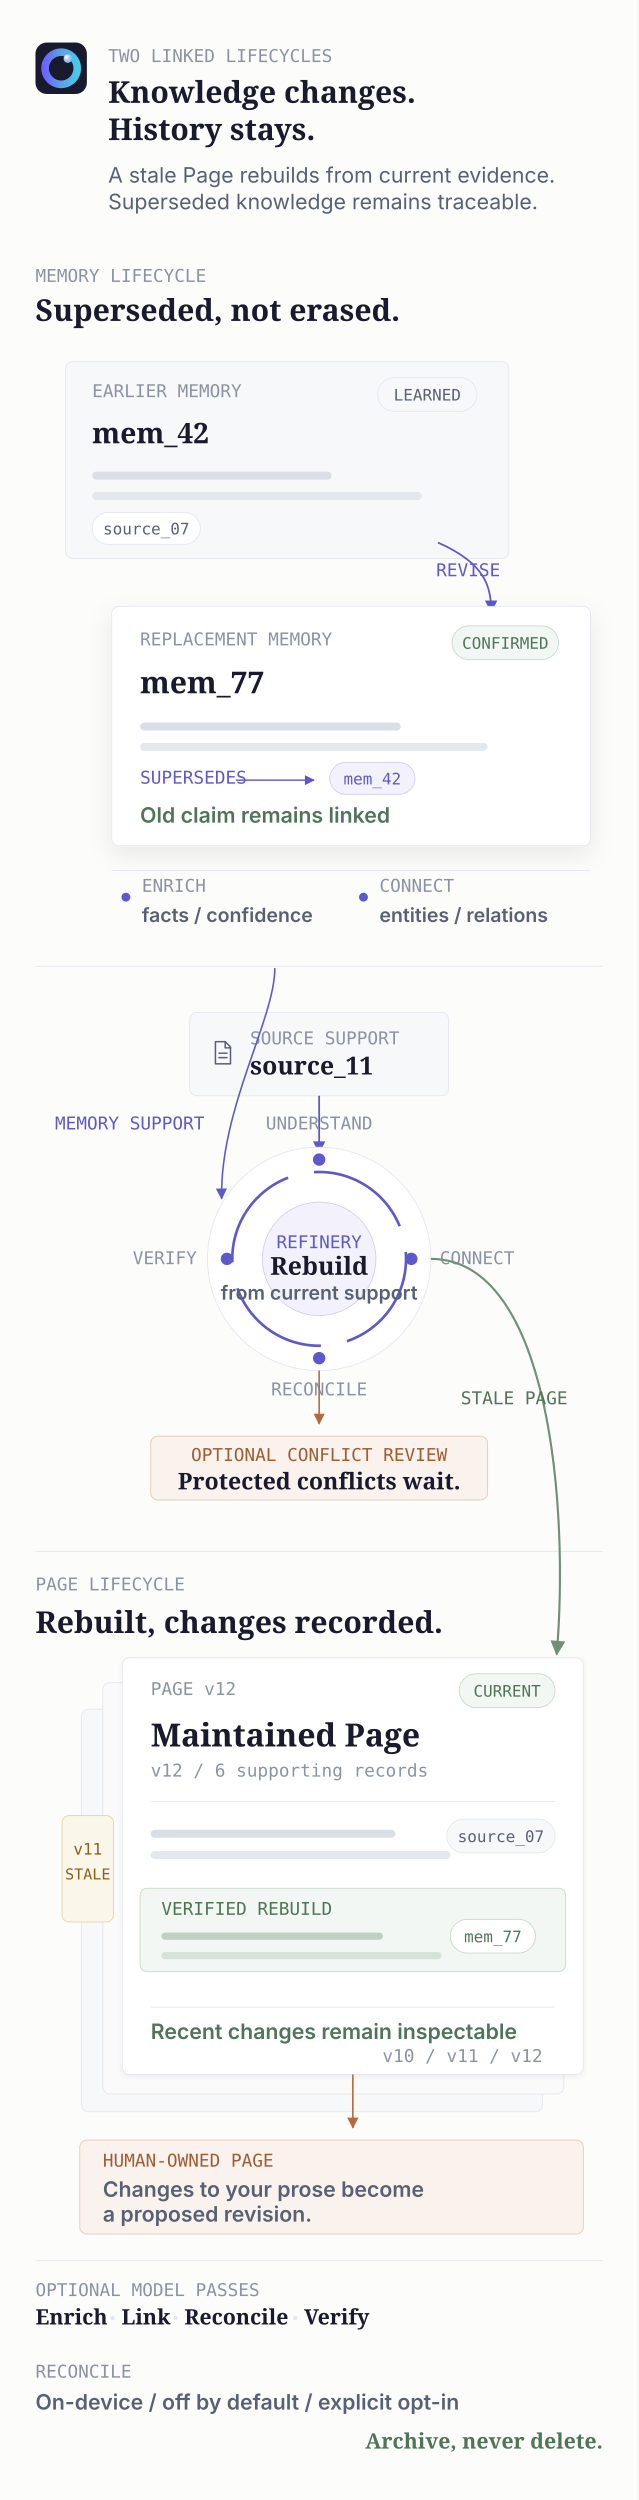
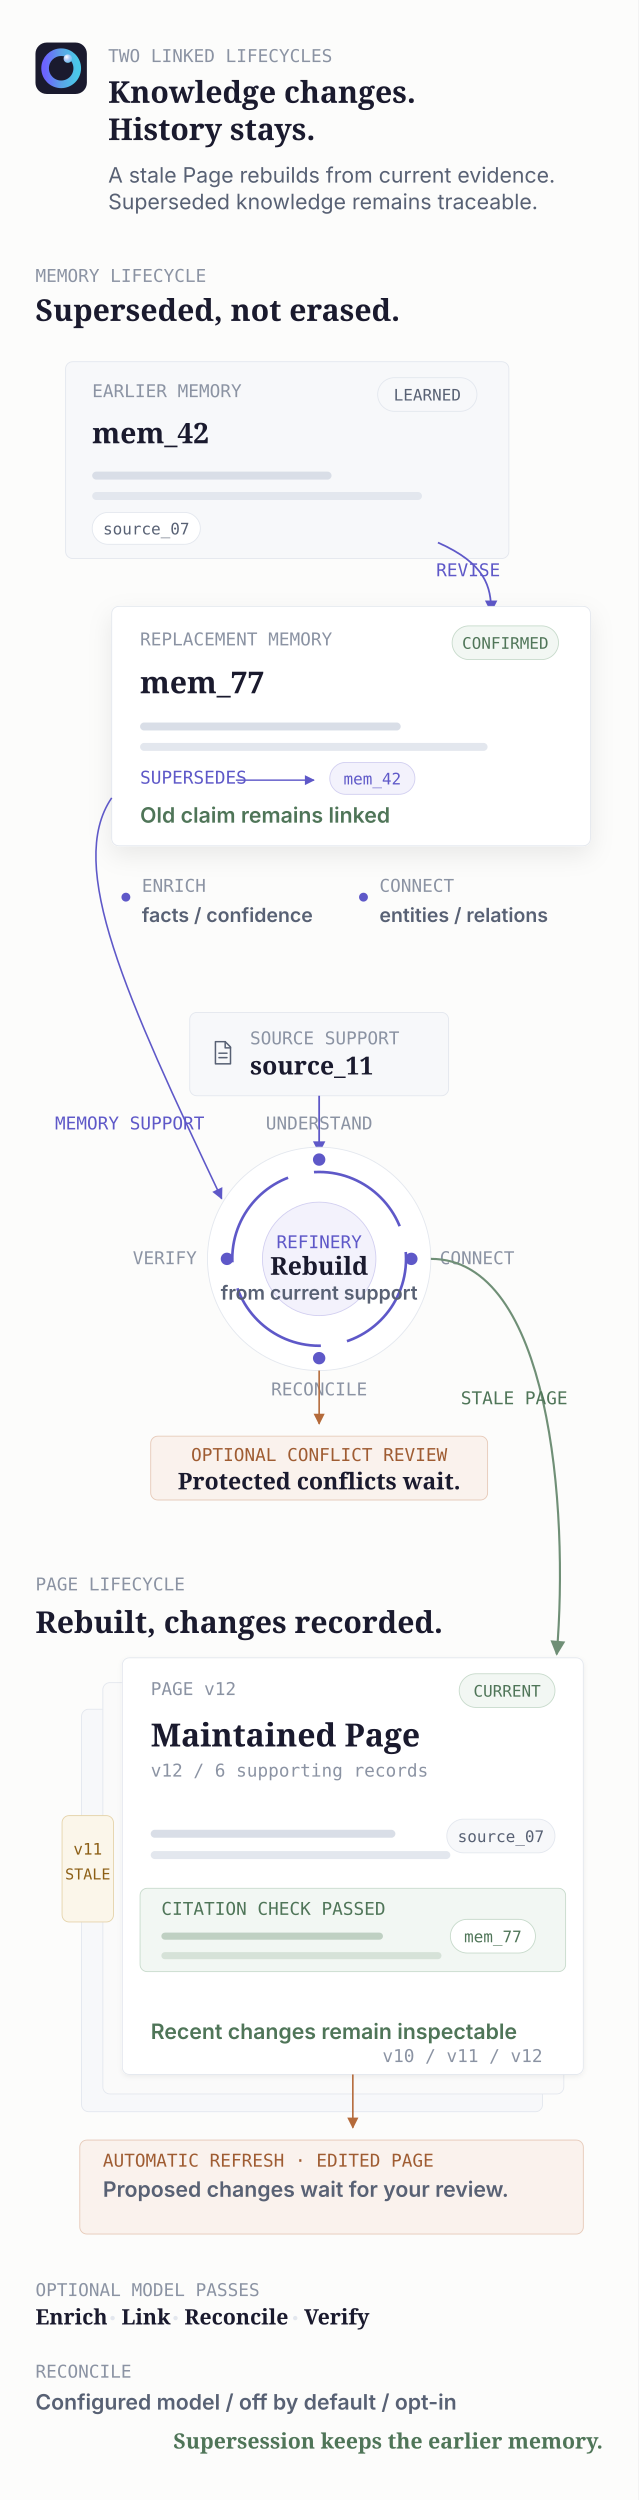
<svg xmlns="http://www.w3.org/2000/svg" width="720" height="2820" viewBox="0 0 720 2820" role="img" aria-labelledby="title desc">
  <style>text { font-kerning: normal; }</style>
  <rect width="720" height="2820" fill="#FCFCFB" />
  <g transform="translate(40 48) scale(0.1132812)">
    <rect width="512" height="512" rx="112" fill="#1A1A2E" />
    <circle cx="256" cy="256" r="160" fill="none" stroke="url(#lifecycle-en-mobile-ring)" stroke-width="76" />
    <circle cx="322" cy="160" r="42" fill="url(#lifecycle-en-mobile-orb)" />
  </g>
  <g data-fit-region="lifecycle-en-mobile-heading" data-fit-x="122" data-fit-y="44" data-fit-width="558" data-fit-height="210" data-check-overlap="false">
-     <text x="122" y="70" font-family="&quot;JetBrains Mono&quot;, ui-monospace, monospace" font-size="20" font-weight="500" fill="#8B93A3" text-anchor="start">TWO LINKED LIFECYCLES</text>
-     <text x="122" y="116" font-family="&quot;Fraunces&quot;, Georgia, serif" font-size="34" font-weight="600" fill="#1A1A2E" text-anchor="start">Knowledge changes.</text>
-     <text x="122" y="158" font-family="&quot;Fraunces&quot;, Georgia, serif" font-size="34" font-weight="600" fill="#1A1A2E" text-anchor="start">History stays.</text>
-     <text x="122" y="206" font-family="&quot;Instrument Sans&quot;, -apple-system, BlinkMacSystemFont, sans-serif" font-size="24" font-weight="400" fill="#586174" text-anchor="start">A stale Page rebuilds from current evidence.</text>
-     <text x="122" y="236" font-family="&quot;Instrument Sans&quot;, -apple-system, BlinkMacSystemFont, sans-serif" font-size="24" font-weight="400" fill="#586174" text-anchor="start">Superseded knowledge remains traceable.</text>
+     <text x="122" y="70" font-family="'JetBrains Mono', monospace" font-size="20" font-weight="500" fill="#8B93A3" text-anchor="start">TWO LINKED LIFECYCLES</text>
+     <text x="122" y="116" font-family="'Fraunces', Georgia, serif" font-size="34" font-weight="600" fill="#1A1A2E" text-anchor="start">Knowledge changes.</text>
+     <text x="122" y="158" font-family="'Fraunces', Georgia, serif" font-size="34" font-weight="600" fill="#1A1A2E" text-anchor="start">History stays.</text>
+     <text x="122" y="206" font-family="'Instrument Sans', -apple-system, sans-serif" font-size="24" font-weight="400" fill="#586174" text-anchor="start">A stale Page rebuilds from current evidence.</text>
+     <text x="122" y="236" font-family="'Instrument Sans', -apple-system, sans-serif" font-size="24" font-weight="400" fill="#586174" text-anchor="start">Superseded knowledge remains traceable.</text>
  </g>
  <g data-fit-region="lifecycle-en-mobile-memory-object" data-fit-x="40" data-fit-y="286" data-fit-width="640" data-fit-height="800" data-check-overlap="false">
-     <text x="40" y="318" font-family="&quot;JetBrains Mono&quot;, ui-monospace, monospace" font-size="20" font-weight="500" fill="#8B93A3" text-anchor="start">MEMORY LIFECYCLE</text>
-     <text x="40" y="362" font-family="&quot;Fraunces&quot;, Georgia, serif" font-size="34" font-weight="600" fill="#1A1A2E" text-anchor="start">Superseded, not erased.</text>
+     <text x="40" y="318" font-family="'JetBrains Mono', monospace" font-size="20" font-weight="500" fill="#8B93A3" text-anchor="start">MEMORY LIFECYCLE</text>
+     <text x="40" y="362" font-family="'Fraunces', Georgia, serif" font-size="34" font-weight="600" fill="#1A1A2E" text-anchor="start">Superseded, not erased.</text>
    <rect x="74" y="408" width="500" height="222" rx="8" fill="#F7F8FA" stroke="#E3E7EE" />
-     <text x="104" y="448" font-family="&quot;JetBrains Mono&quot;, ui-monospace, monospace" font-size="20" font-weight="500" fill="#8B93A3" text-anchor="start">EARLIER MEMORY</text>
+     <text x="104" y="448" font-family="'JetBrains Mono', monospace" font-size="20" font-weight="500" fill="#8B93A3" text-anchor="start">EARLIER MEMORY</text>
    <g>
      <rect x="426" y="426" width="112" height="38" rx="19" fill="#F7F8FA" stroke="#E3E7EE" />
-       <text x="482" y="451.84" font-family="&quot;JetBrains Mono&quot;, ui-monospace, monospace" font-size="18" font-weight="500" fill="#586174" text-anchor="middle">LEARNED</text>
+       <text x="482" y="451.84" font-family="'JetBrains Mono', monospace" font-size="18" font-weight="500" fill="#586174" text-anchor="middle">LEARNED</text>
    </g>
-     <text x="104" y="500" font-family="&quot;Fraunces&quot;, Georgia, serif" font-size="32" font-weight="600" fill="#1A1A2E" text-anchor="start">mem_42</text>
+     <text x="104" y="500" font-family="'Fraunces', Georgia, serif" font-size="32" font-weight="600" fill="#1A1A2E" text-anchor="start">mem_42</text>
    <rect x="104" y="532" width="270" height="9" rx="4.5" fill="#D9DEE7" />
    <rect x="104" y="555" width="372" height="9" rx="4.5" fill="#E3E7EE" />
    <g>
      <rect x="104" y="578" width="122" height="36" rx="18" fill="#FFFFFF" stroke="#E3E7EE" />
-       <text x="165" y="602.84" font-family="&quot;JetBrains Mono&quot;, ui-monospace, monospace" font-size="18" font-weight="500" fill="#586174" text-anchor="middle">source_07</text>
+       <text x="165" y="602.84" font-family="'JetBrains Mono', monospace" font-size="18" font-weight="500" fill="#586174" text-anchor="middle">source_07</text>
    </g>
    <path d="M494 612 C548 636 554 662 554 690" fill="none" stroke="#5E58C8" stroke-width="2" marker-end="url(#lifecycle-en-mobile-arrow)" />
-     <text x="492" y="650" font-family="&quot;JetBrains Mono&quot;, ui-monospace, monospace" font-size="20" font-weight="500" fill="#5E58C8" text-anchor="start">REVISE</text>
+     <text x="492" y="650" font-family="'JetBrains Mono', monospace" font-size="20" font-weight="500" fill="#5E58C8" text-anchor="start">REVISE</text>
    <g filter="url(#lifecycle-en-mobile-card-shadow)">
      <rect x="126" y="684" width="540" height="270" rx="8" fill="#FFFFFF" stroke="#E3E7EE" />
    </g>
-     <text x="158" y="728" font-family="&quot;JetBrains Mono&quot;, ui-monospace, monospace" font-size="20" font-weight="500" fill="#8B93A3" text-anchor="start">REPLACEMENT MEMORY</text>
+     <text x="158" y="728" font-family="'JetBrains Mono', monospace" font-size="20" font-weight="500" fill="#8B93A3" text-anchor="start">REPLACEMENT MEMORY</text>
    <g>
      <rect x="510" y="706" width="120" height="38" rx="19" fill="#F2F7F3" stroke="#C7DACB" />
-       <text x="570" y="731.84" font-family="&quot;JetBrains Mono&quot;, ui-monospace, monospace" font-size="18" font-weight="500" fill="#4F7558" text-anchor="middle">CONFIRMED</text>
+       <text x="570" y="731.84" font-family="'JetBrains Mono', monospace" font-size="18" font-weight="500" fill="#4F7558" text-anchor="middle">CONFIRMED</text>
    </g>
-     <text x="158" y="782" font-family="&quot;Fraunces&quot;, Georgia, serif" font-size="34" font-weight="600" fill="#1A1A2E" text-anchor="start">mem_77</text>
+     <text x="158" y="782" font-family="'Fraunces', Georgia, serif" font-size="34" font-weight="600" fill="#1A1A2E" text-anchor="start">mem_77</text>
    <rect x="158" y="815" width="294" height="9" rx="4.5" fill="#D9DEE7" />
    <rect x="158" y="838" width="392" height="9" rx="4.5" fill="#E3E7EE" />
-     <text x="158" y="884" font-family="&quot;JetBrains Mono&quot;, ui-monospace, monospace" font-size="20" font-weight="500" fill="#5E58C8" text-anchor="start">SUPERSEDES</text>
+     <text x="158" y="884" font-family="'JetBrains Mono', monospace" font-size="20" font-weight="500" fill="#5E58C8" text-anchor="start">SUPERSEDES</text>
    <path d="M266 880 H354" stroke="#5E58C8" stroke-width="1.6" marker-end="url(#lifecycle-en-mobile-arrow)" />
    <g>
      <rect x="372" y="860" width="96" height="36" rx="18" fill="#F3F2FC" stroke="#D2CFF0" />
-       <text x="420" y="884.84" font-family="&quot;JetBrains Mono&quot;, ui-monospace, monospace" font-size="18" font-weight="500" fill="#5E58C8" text-anchor="middle">mem_42</text>
+       <text x="420" y="884.84" font-family="'JetBrains Mono', monospace" font-size="18" font-weight="500" fill="#5E58C8" text-anchor="middle">mem_42</text>
    </g>
-     <text x="158" y="928" font-family="&quot;Instrument Sans&quot;, -apple-system, BlinkMacSystemFont, sans-serif" font-size="24" font-weight="600" fill="#4F7558" text-anchor="start">Old claim remains linked</text>
-     <line x1="126" y1="982" x2="666" y2="982" stroke="#E3E7EE" />
+     <text x="158" y="928" font-family="'Instrument Sans', -apple-system, sans-serif" font-size="24" font-weight="600" fill="#4F7558" text-anchor="start">Old claim remains linked</text>
    <circle cx="142" cy="1012" r="5" fill="#5E58C8" />
-     <text x="160" y="1006" font-family="&quot;JetBrains Mono&quot;, ui-monospace, monospace" font-size="20" font-weight="500" fill="#8B93A3" text-anchor="start">ENRICH</text>
-     <text x="160" y="1040" font-family="&quot;Instrument Sans&quot;, -apple-system, BlinkMacSystemFont, sans-serif" font-size="22" font-weight="600" fill="#586174" text-anchor="start">facts / confidence</text>
+     <text x="160" y="1006" font-family="'JetBrains Mono', monospace" font-size="20" font-weight="500" fill="#8B93A3" text-anchor="start">ENRICH</text>
+     <text x="160" y="1040" font-family="'Instrument Sans', -apple-system, sans-serif" font-size="22" font-weight="600" fill="#586174" text-anchor="start">facts / confidence</text>
    <circle cx="410" cy="1012" r="5" fill="#5E58C8" />
-     <text x="428" y="1006" font-family="&quot;JetBrains Mono&quot;, ui-monospace, monospace" font-size="20" font-weight="500" fill="#8B93A3" text-anchor="start">CONNECT</text>
-     <text x="428" y="1040" font-family="&quot;Instrument Sans&quot;, -apple-system, BlinkMacSystemFont, sans-serif" font-size="22" font-weight="600" fill="#586174" text-anchor="start">entities / relations</text>
+     <text x="428" y="1006" font-family="'JetBrains Mono', monospace" font-size="20" font-weight="500" fill="#8B93A3" text-anchor="start">CONNECT</text>
+     <text x="428" y="1040" font-family="'Instrument Sans', -apple-system, sans-serif" font-size="22" font-weight="600" fill="#586174" text-anchor="start">entities / relations</text>
  </g>
  <g data-fit-region="lifecycle-en-mobile-refinery" data-fit-x="40" data-fit-y="1090" data-fit-width="640" data-fit-height="630" data-check-overlap="false">
-     <line x1="40" y1="1090" x2="680" y2="1090" stroke="#E3E7EE" />
    <rect x="214" y="1142" width="292" height="94" rx="8" fill="#F7F8FA" stroke="#E3E7EE" />
    <g fill="none" stroke="#586174" stroke-width="1.7" stroke-linecap="round" stroke-linejoin="round">
      <path d="M243 1175h11l6 6v19H243z" />
      <path d="M254 1175v7h6" />
      <path d="M247 1188h9M247 1193h9" />
    </g>
-     <text x="282" y="1178" font-family="&quot;JetBrains Mono&quot;, ui-monospace, monospace" font-size="20" font-weight="500" fill="#8B93A3" text-anchor="start">SOURCE SUPPORT</text>
-     <text x="282" y="1212" font-family="&quot;Fraunces&quot;, Georgia, serif" font-size="28" font-weight="600" fill="#1A1A2E" text-anchor="start">source_11</text>
+     <text x="282" y="1178" font-family="'JetBrains Mono', monospace" font-size="20" font-weight="500" fill="#8B93A3" text-anchor="start">SOURCE SUPPORT</text>
+     <text x="282" y="1212" font-family="'Fraunces', Georgia, serif" font-size="28" font-weight="600" fill="#1A1A2E" text-anchor="start">source_11</text>
    <path d="M360 1236 V1300" fill="none" stroke="#5E58C8" stroke-width="2" marker-end="url(#lifecycle-en-mobile-arrow)" />
-     <path d="M310 1092 C310 1150 248 1250 250 1352" fill="none" stroke="#5E58C8" stroke-width="1.8" marker-end="url(#lifecycle-en-mobile-arrow)" />
-     <text x="62" y="1274" font-family="&quot;JetBrains Mono&quot;, ui-monospace, monospace" font-size="20" font-weight="500" fill="#5E58C8" text-anchor="start">MEMORY SUPPORT</text>
+     <path d="M126 900 C74 976 142 1124 250 1352" fill="none" stroke="#5E58C8" stroke-width="1.8" marker-end="url(#lifecycle-en-mobile-arrow)" />
+     <text x="62" y="1274" font-family="'JetBrains Mono', monospace" font-size="20" font-weight="500" fill="#5E58C8" text-anchor="start">MEMORY SUPPORT</text>
    <circle cx="360" cy="1420" r="126" fill="#FFFFFF" stroke="#E3E7EE" />
    <circle cx="360" cy="1420" r="98" fill="none" stroke="#5E58C8" stroke-width="3" stroke-dasharray="122 30" />
    <circle cx="360" cy="1420" r="64" fill="#F3F2FC" stroke="#D2CFF0" />
-     <text x="360" y="1408" font-family="&quot;JetBrains Mono&quot;, ui-monospace, monospace" font-size="20" font-weight="500" fill="#5E58C8" text-anchor="middle">REFINERY</text>
-     <text x="360" y="1438" font-family="&quot;Fraunces&quot;, Georgia, serif" font-size="28" font-weight="600" fill="#1A1A2E" text-anchor="middle">Rebuild</text>
-     <text x="360" y="1466" font-family="&quot;Instrument Sans&quot;, -apple-system, BlinkMacSystemFont, sans-serif" font-size="22" font-weight="600" fill="#586174" text-anchor="middle">from current support</text>
+     <text x="360" y="1408" font-family="'JetBrains Mono', monospace" font-size="20" font-weight="500" fill="#5E58C8" text-anchor="middle">REFINERY</text>
+     <text x="360" y="1438" font-family="'Fraunces', Georgia, serif" font-size="28" font-weight="600" fill="#1A1A2E" text-anchor="middle">Rebuild</text>
+     <text x="360" y="1466" font-family="'Instrument Sans', -apple-system, sans-serif" font-size="22" font-weight="600" fill="#586174" text-anchor="middle">from current support</text>
    <circle cx="360" cy="1308" r="7" fill="#5E58C8" />
    <circle cx="464" cy="1420" r="7" fill="#5E58C8" />
    <circle cx="360" cy="1532" r="7" fill="#5E58C8" />
    <circle cx="256" cy="1420" r="7" fill="#5E58C8" />
-     <text x="360" y="1274" font-family="&quot;JetBrains Mono&quot;, ui-monospace, monospace" font-size="20" font-weight="500" fill="#8B93A3" text-anchor="middle">UNDERSTAND</text>
-     <text x="496" y="1426" font-family="&quot;JetBrains Mono&quot;, ui-monospace, monospace" font-size="20" font-weight="500" fill="#8B93A3" text-anchor="start">CONNECT</text>
-     <text x="360" y="1574" font-family="&quot;JetBrains Mono&quot;, ui-monospace, monospace" font-size="20" font-weight="500" fill="#8B93A3" text-anchor="middle">RECONCILE</text>
-     <text x="222" y="1426" font-family="&quot;JetBrains Mono&quot;, ui-monospace, monospace" font-size="20" font-weight="500" fill="#8B93A3" text-anchor="end">VERIFY</text>
+     <text x="360" y="1274" font-family="'JetBrains Mono', monospace" font-size="20" font-weight="500" fill="#8B93A3" text-anchor="middle">UNDERSTAND</text>
+     <text x="496" y="1426" font-family="'JetBrains Mono', monospace" font-size="20" font-weight="500" fill="#8B93A3" text-anchor="start">CONNECT</text>
+     <text x="360" y="1574" font-family="'JetBrains Mono', monospace" font-size="20" font-weight="500" fill="#8B93A3" text-anchor="middle">RECONCILE</text>
+     <text x="222" y="1426" font-family="'JetBrains Mono', monospace" font-size="20" font-weight="500" fill="#8B93A3" text-anchor="end">VERIFY</text>
    <path d="M360 1546 V1606" fill="none" stroke="#B46A3A" stroke-width="1.8" marker-end="url(#lifecycle-en-mobile-warm-arrow)" />
    <rect x="170" y="1620" width="380" height="72" rx="8" fill="#FAF2ED" stroke="#E6C9B8" />
-     <text x="360" y="1648" font-family="&quot;JetBrains Mono&quot;, ui-monospace, monospace" font-size="20" font-weight="500" fill="#9F5C32" text-anchor="middle">OPTIONAL CONFLICT REVIEW</text>
-     <text x="360" y="1680" font-family="&quot;Fraunces&quot;, Georgia, serif" font-size="26" font-weight="600" fill="#1A1A2E" text-anchor="middle">Protected conflicts wait.</text>
+     <text x="360" y="1648" font-family="'JetBrains Mono', monospace" font-size="20" font-weight="500" fill="#9F5C32" text-anchor="middle">OPTIONAL CONFLICT REVIEW</text>
+     <text x="360" y="1680" font-family="'Fraunces', Georgia, serif" font-size="26" font-weight="600" fill="#1A1A2E" text-anchor="middle">Protected conflicts wait.</text>
  </g>
  <g data-fit-region="lifecycle-en-mobile-page-object" data-fit-x="40" data-fit-y="1750" data-fit-width="640" data-fit-height="780" data-check-overlap="false">
-     <line x1="40" y1="1750" x2="680" y2="1750" stroke="#E3E7EE" />
-     <text x="40" y="1794" font-family="&quot;JetBrains Mono&quot;, ui-monospace, monospace" font-size="20" font-weight="500" fill="#8B93A3" text-anchor="start">PAGE LIFECYCLE</text>
-     <text x="40" y="1842" font-family="&quot;Fraunces&quot;, Georgia, serif" font-size="34" font-weight="600" fill="#1A1A2E" text-anchor="start">Rebuilt, changes recorded.</text>
+     <text x="40" y="1794" font-family="'JetBrains Mono', monospace" font-size="20" font-weight="500" fill="#8B93A3" text-anchor="start">PAGE LIFECYCLE</text>
+     <text x="40" y="1842" font-family="'Fraunces', Georgia, serif" font-size="34" font-weight="600" fill="#1A1A2E" text-anchor="start">Rebuilt, changes recorded.</text>
    <rect x="92" y="1928" width="520" height="454" rx="8" fill="#F7F8FA" stroke="#E3E7EE" />
    <rect x="116" y="1898" width="520" height="464" rx="8" fill="#FAFAFA" stroke="#E3E7EE" />
    <rect x="70" y="2048" width="58" height="120" rx="8" fill="#FBF6EA" stroke="#E5D3AA" />
-     <text x="99" y="2092" font-family="&quot;JetBrains Mono&quot;, ui-monospace, monospace" font-size="18" font-weight="500" fill="#8C5F16" text-anchor="middle">v11</text>
-     <text x="99" y="2120" font-family="&quot;JetBrains Mono&quot;, ui-monospace, monospace" font-size="17" font-weight="500" fill="#8C5F16" text-anchor="middle">STALE</text>
+     <text x="99" y="2092" font-family="'JetBrains Mono', monospace" font-size="18" font-weight="500" fill="#8C5F16" text-anchor="middle">v11</text>
+     <text x="99" y="2120" font-family="'JetBrains Mono', monospace" font-size="17" font-weight="500" fill="#8C5F16" text-anchor="middle">STALE</text>
    <g filter="url(#lifecycle-en-mobile-page-shadow)">
      <rect x="138" y="1870" width="520" height="470" rx="8" fill="#FFFFFF" stroke="#E3E7EE" />
    </g>
-     <text x="170" y="1912" font-family="&quot;JetBrains Mono&quot;, ui-monospace, monospace" font-size="20" font-weight="500" fill="#8B93A3" text-anchor="start">PAGE v12</text>
+     <text x="170" y="1912" font-family="'JetBrains Mono', monospace" font-size="20" font-weight="500" fill="#8B93A3" text-anchor="start">PAGE v12</text>
    <g>
      <rect x="518" y="1888" width="108" height="38" rx="19" fill="#F2F7F3" stroke="#C7DACB" />
-       <text x="572" y="1913.84" font-family="&quot;JetBrains Mono&quot;, ui-monospace, monospace" font-size="18" font-weight="500" fill="#4F7558" text-anchor="middle">CURRENT</text>
+       <text x="572" y="1913.84" font-family="'JetBrains Mono', monospace" font-size="18" font-weight="500" fill="#4F7558" text-anchor="middle">CURRENT</text>
    </g>
-     <text x="170" y="1970" font-family="&quot;Fraunces&quot;, Georgia, serif" font-size="36" font-weight="600" fill="#1A1A2E" text-anchor="start">Maintained Page</text>
-     <text x="170" y="2004" font-family="&quot;JetBrains Mono&quot;, ui-monospace, monospace" font-size="20" font-weight="500" fill="#8B93A3" text-anchor="start">v12 / 6 supporting records</text>
-     <line x1="170" y1="2032" x2="626" y2="2032" stroke="#E3E7EE" />
+     <text x="170" y="1970" font-family="'Fraunces', Georgia, serif" font-size="36" font-weight="600" fill="#1A1A2E" text-anchor="start">Maintained Page</text>
+     <text x="170" y="2004" font-family="'JetBrains Mono', monospace" font-size="20" font-weight="500" fill="#8B93A3" text-anchor="start">v12 / 6 supporting records</text>
    <rect x="170" y="2064" width="276" height="9" rx="4.5" fill="#D9DEE7" />
    <rect x="170" y="2088" width="338" height="9" rx="4.5" fill="#E3E7EE" />
    <g>
      <rect x="504" y="2052" width="122" height="38" rx="19" fill="#F7F8FA" stroke="#E3E7EE" />
-       <text x="565" y="2077.84" font-family="&quot;JetBrains Mono&quot;, ui-monospace, monospace" font-size="18" font-weight="500" fill="#586174" text-anchor="middle">source_07</text>
+       <text x="565" y="2077.84" font-family="'JetBrains Mono', monospace" font-size="18" font-weight="500" fill="#586174" text-anchor="middle">source_07</text>
    </g>
    <rect x="158" y="2130" width="480" height="94" rx="8" fill="#F2F7F3" stroke="#C7DACB" />
-     <text x="182" y="2160" font-family="&quot;JetBrains Mono&quot;, ui-monospace, monospace" font-size="20" font-weight="500" fill="#4F7558" text-anchor="start">VERIFIED REBUILD</text>
+     <text x="182" y="2160" font-family="'JetBrains Mono', monospace" font-size="20" font-weight="500" fill="#4F7558" text-anchor="start">CITATION CHECK PASSED</text>
    <rect x="182" y="2180" width="250" height="8" rx="4" fill="#BFD0C2" />
    <rect x="182" y="2202" width="316" height="8" rx="4" fill="#D6E2D8" />
    <g>
      <rect x="508" y="2165" width="96" height="38" rx="19" fill="#FFFFFF" stroke="#C7DACB" />
-       <text x="556" y="2190.84" font-family="&quot;JetBrains Mono&quot;, ui-monospace, monospace" font-size="18" font-weight="500" fill="#4F7558" text-anchor="middle">mem_77</text>
+       <text x="556" y="2190.84" font-family="'JetBrains Mono', monospace" font-size="18" font-weight="500" fill="#4F7558" text-anchor="middle">mem_77</text>
    </g>
-     <line x1="170" y1="2264" x2="626" y2="2264" stroke="#E3E7EE" />
-     <text x="170" y="2300" font-family="&quot;Instrument Sans&quot;, -apple-system, BlinkMacSystemFont, sans-serif" font-size="24" font-weight="600" fill="#4F7558" text-anchor="start">Recent changes remain inspectable</text>
-     <text x="612" y="2326" font-family="&quot;JetBrains Mono&quot;, ui-monospace, monospace" font-size="20" font-weight="500" fill="#8B93A3" text-anchor="end">v10 / v11 / v12</text>
+     <text x="170" y="2300" font-family="'Instrument Sans', -apple-system, sans-serif" font-size="24" font-weight="600" fill="#4F7558" text-anchor="start">Recent changes remain inspectable</text>
+     <text x="612" y="2326" font-family="'JetBrains Mono', monospace" font-size="20" font-weight="500" fill="#8B93A3" text-anchor="end">v10 / v11 / v12</text>
    <path d="M398 2340 V2400" fill="none" stroke="#B46A3A" stroke-width="1.8" marker-end="url(#lifecycle-en-mobile-warm-arrow)" />
    <rect x="90" y="2414" width="568" height="106" rx="8" fill="#FAF2ED" stroke="#E6C9B8" />
-     <text x="116" y="2444" font-family="&quot;JetBrains Mono&quot;, ui-monospace, monospace" font-size="20" font-weight="500" fill="#9F5C32" text-anchor="start">HUMAN-OWNED PAGE</text>
-     <text x="116" y="2478" font-family="&quot;Instrument Sans&quot;, -apple-system, BlinkMacSystemFont, sans-serif" font-size="24" font-weight="600" fill="#586174" text-anchor="start">Changes to your prose become</text>
-     <text x="116" y="2506" font-family="&quot;Instrument Sans&quot;, -apple-system, BlinkMacSystemFont, sans-serif" font-size="24" font-weight="600" fill="#586174" text-anchor="start">a proposed revision.</text>
+     <text x="116" y="2444" font-family="'JetBrains Mono', monospace" font-size="20" font-weight="500" fill="#9F5C32" text-anchor="start">AUTOMATIC REFRESH · EDITED PAGE</text>
+     <text x="116" y="2478" font-family="'Instrument Sans', -apple-system, sans-serif" font-size="24" font-weight="600" fill="#586174" text-anchor="start">Proposed changes wait for your review.</text>
  </g>
  <path d="M486 1420 C620 1420 642 1700 628 1866" fill="none" stroke="#6F8F76" stroke-width="2.4" marker-end="url(#lifecycle-en-mobile-sage-arrow)" />
-   <text x="580" y="1584" font-family="&quot;JetBrains Mono&quot;, ui-monospace, monospace" font-size="20" font-weight="500" fill="#4F7558" text-anchor="middle">STALE PAGE</text>
+   <text x="580" y="1584" font-family="'JetBrains Mono', monospace" font-size="20" font-weight="500" fill="#4F7558" text-anchor="middle">STALE PAGE</text>
  <g data-fit-region="lifecycle-en-mobile-footer" data-fit-x="40" data-fit-y="2550" data-fit-width="640" data-fit-height="220" data-check-overlap="false">
-     <line x1="40" y1="2550" x2="680" y2="2550" stroke="#E3E7EE" />
-     <text x="40" y="2590" font-family="&quot;JetBrains Mono&quot;, ui-monospace, monospace" font-size="20" font-weight="500" fill="#8B93A3" text-anchor="start">OPTIONAL MODEL PASSES</text>
-     <text x="40" y="2622" font-family="&quot;Fraunces&quot;, Georgia, serif" font-size="24" font-weight="600" fill="#1A1A2E" text-anchor="start">Enrich</text>
+     <text x="40" y="2590" font-family="'JetBrains Mono', monospace" font-size="20" font-weight="500" fill="#8B93A3" text-anchor="start">OPTIONAL MODEL PASSES</text>
+     <text x="40" y="2622" font-family="'Fraunces', Georgia, serif" font-size="24" font-weight="600" fill="#1A1A2E" text-anchor="start">Enrich</text>
    <circle cx="127" cy="2614.8" r="2.5" fill="#E3E7EE" />
-     <text x="137" y="2622" font-family="&quot;Fraunces&quot;, Georgia, serif" font-size="24" font-weight="600" fill="#1A1A2E" text-anchor="start">Link</text>
+     <text x="137" y="2622" font-family="'Fraunces', Georgia, serif" font-size="24" font-weight="600" fill="#1A1A2E" text-anchor="start">Link</text>
    <circle cx="198" cy="2614.8" r="2.5" fill="#E3E7EE" />
-     <text x="208" y="2622" font-family="&quot;Fraunces&quot;, Georgia, serif" font-size="24" font-weight="600" fill="#1A1A2E" text-anchor="start">Reconcile</text>
+     <text x="208" y="2622" font-family="'Fraunces', Georgia, serif" font-size="24" font-weight="600" fill="#1A1A2E" text-anchor="start">Reconcile</text>
    <circle cx="333" cy="2614.8" r="2.5" fill="#E3E7EE" />
-     <text x="343" y="2622" font-family="&quot;Fraunces&quot;, Georgia, serif" font-size="24" font-weight="600" fill="#1A1A2E" text-anchor="start">Verify</text>
-     <text x="40" y="2682" font-family="&quot;JetBrains Mono&quot;, ui-monospace, monospace" font-size="20" font-weight="500" fill="#8B93A3" text-anchor="start">RECONCILE</text>
-     <text x="40" y="2718" font-family="&quot;Instrument Sans&quot;, -apple-system, BlinkMacSystemFont, sans-serif" font-size="24" font-weight="600" fill="#586174" text-anchor="start">On-device / off by default / explicit opt-in</text>
-     <text x="680" y="2762" font-family="&quot;Fraunces&quot;, Georgia, serif" font-size="24" font-weight="600" fill="#4F7558" text-anchor="end">Archive, never delete.</text>
+     <text x="343" y="2622" font-family="'Fraunces', Georgia, serif" font-size="24" font-weight="600" fill="#1A1A2E" text-anchor="start">Verify</text>
+     <text x="40" y="2682" font-family="'JetBrains Mono', monospace" font-size="20" font-weight="500" fill="#8B93A3" text-anchor="start">RECONCILE</text>
+     <text x="40" y="2718" font-family="'Instrument Sans', -apple-system, sans-serif" font-size="24" font-weight="600" fill="#586174" text-anchor="start">Configured model / off by default / opt-in</text>
+     <text x="680" y="2762" font-family="'Fraunces', Georgia, serif" font-size="24" font-weight="600" fill="#4F7558" text-anchor="end">Supersession keeps the earlier memory.</text>
  </g>
  <defs>
    <linearGradient id="lifecycle-en-mobile-ring" x1="96" y1="256" x2="416" y2="256" gradientUnits="userSpaceOnUse">
      <stop stop-color="#6C63FF" />
      <stop offset="0.5" stop-color="#5BA3E6" />
      <stop offset="1" stop-color="#4AC8E8" />
    </linearGradient>
    <radialGradient id="lifecycle-en-mobile-orb" cx="0" cy="0" r="1" gradientUnits="userSpaceOnUse" gradientTransform="translate(310 144) rotate(52.125) scale(76.0263)">
      <stop stop-color="#FFFFFF" />
      <stop offset="0.45" stop-color="#A5C4F7" />
      <stop offset="1" stop-color="#4AC8E8" />
    </radialGradient>
    <marker id="lifecycle-en-mobile-arrow" viewBox="0 0 10 10" refX="9" refY="5" markerWidth="7" markerHeight="7" orient="auto-start-reverse">
      <path d="M0 0L10 5L0 10Z" fill="#5E58C8" />
    </marker>
    <marker id="lifecycle-en-mobile-warm-arrow" viewBox="0 0 10 10" refX="9" refY="5" markerWidth="7" markerHeight="7" orient="auto-start-reverse">
      <path d="M0 0L10 5L0 10Z" fill="#B46A3A" />
    </marker>
    <marker id="lifecycle-en-mobile-sage-arrow" viewBox="0 0 10 10" refX="9" refY="5" markerWidth="7" markerHeight="7" orient="auto-start-reverse">
      <path d="M0 0L10 5L0 10Z" fill="#6F8F76" />
    </marker>
    <filter id="lifecycle-en-mobile-card-shadow" x="-20%" y="-20%" width="140%" height="150%">
      <feDropShadow dx="0" dy="10" stdDeviation="14" flood-color="#1A1A2E" flood-opacity="0.08" />
    </filter>
    <filter id="lifecycle-en-mobile-page-shadow" x="-20%" y="-20%" width="140%" height="150%">
      <feDropShadow dx="0" dy="14" stdDeviation="18" flood-color="#1A1A2E" flood-opacity="0.10" />
      <feDropShadow dx="0" dy="2" stdDeviation="3" flood-color="#1A1A2E" flood-opacity="0.06" />
    </filter>
  </defs>
</svg>
